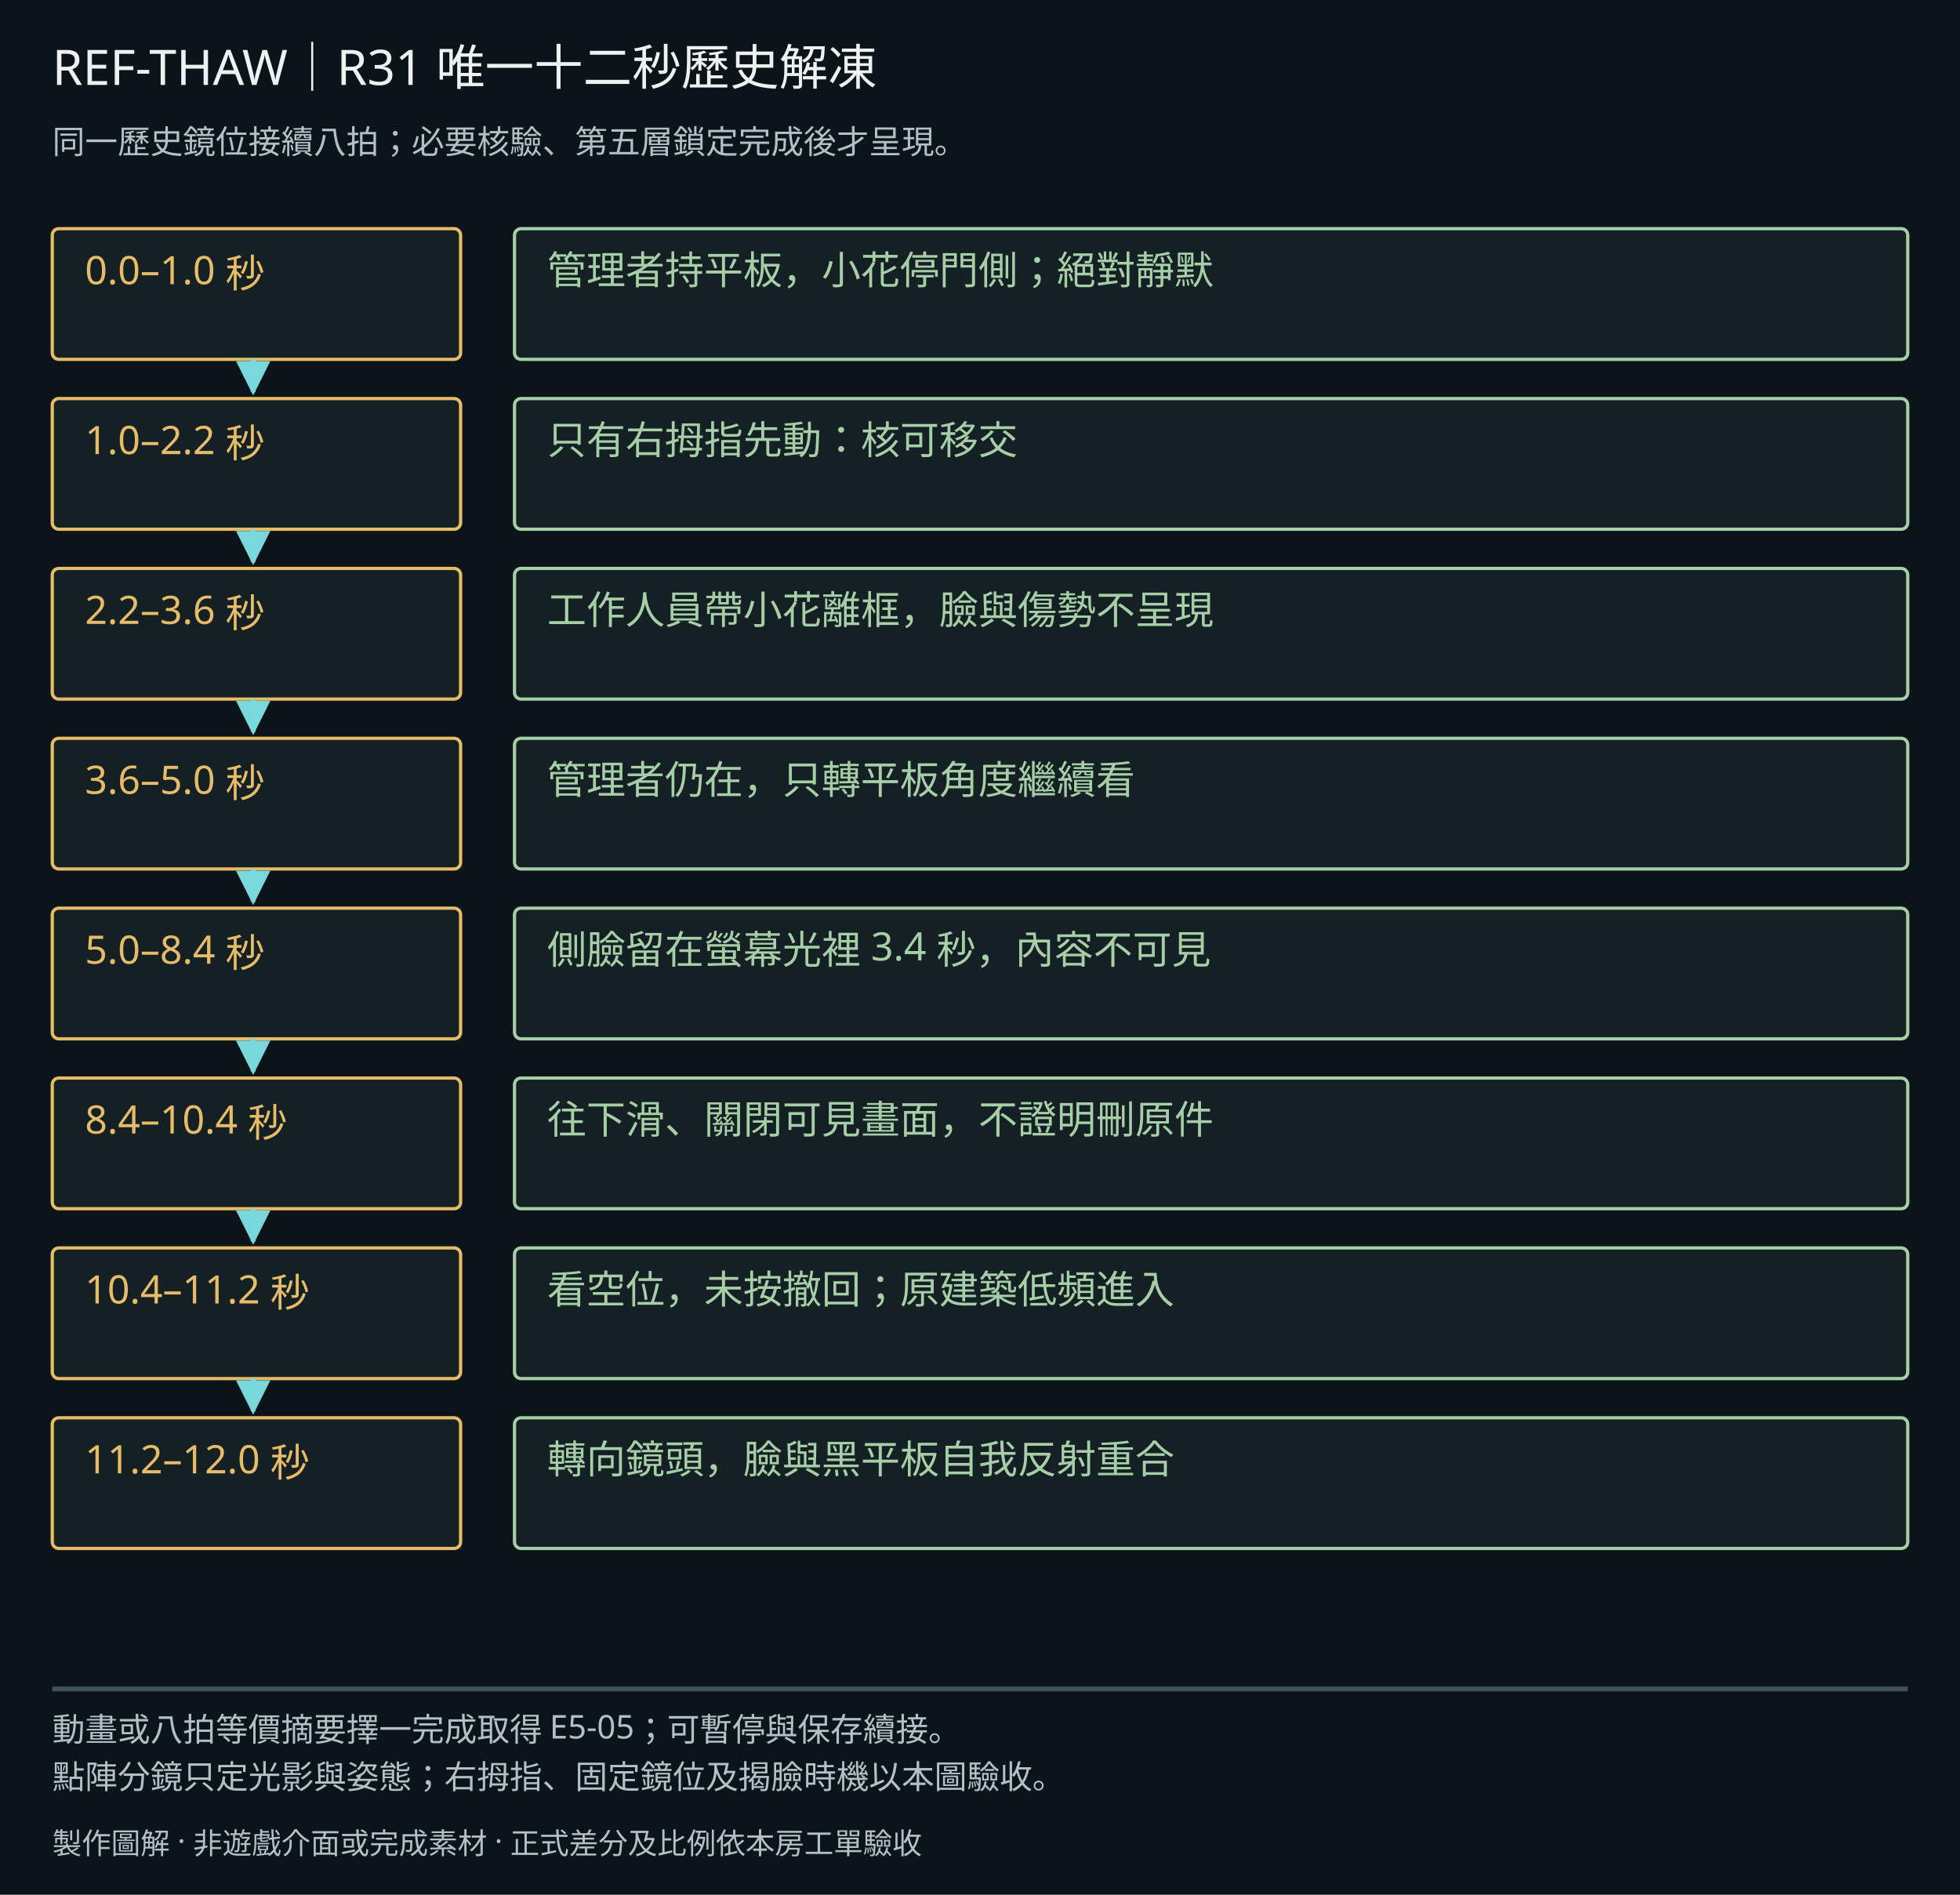
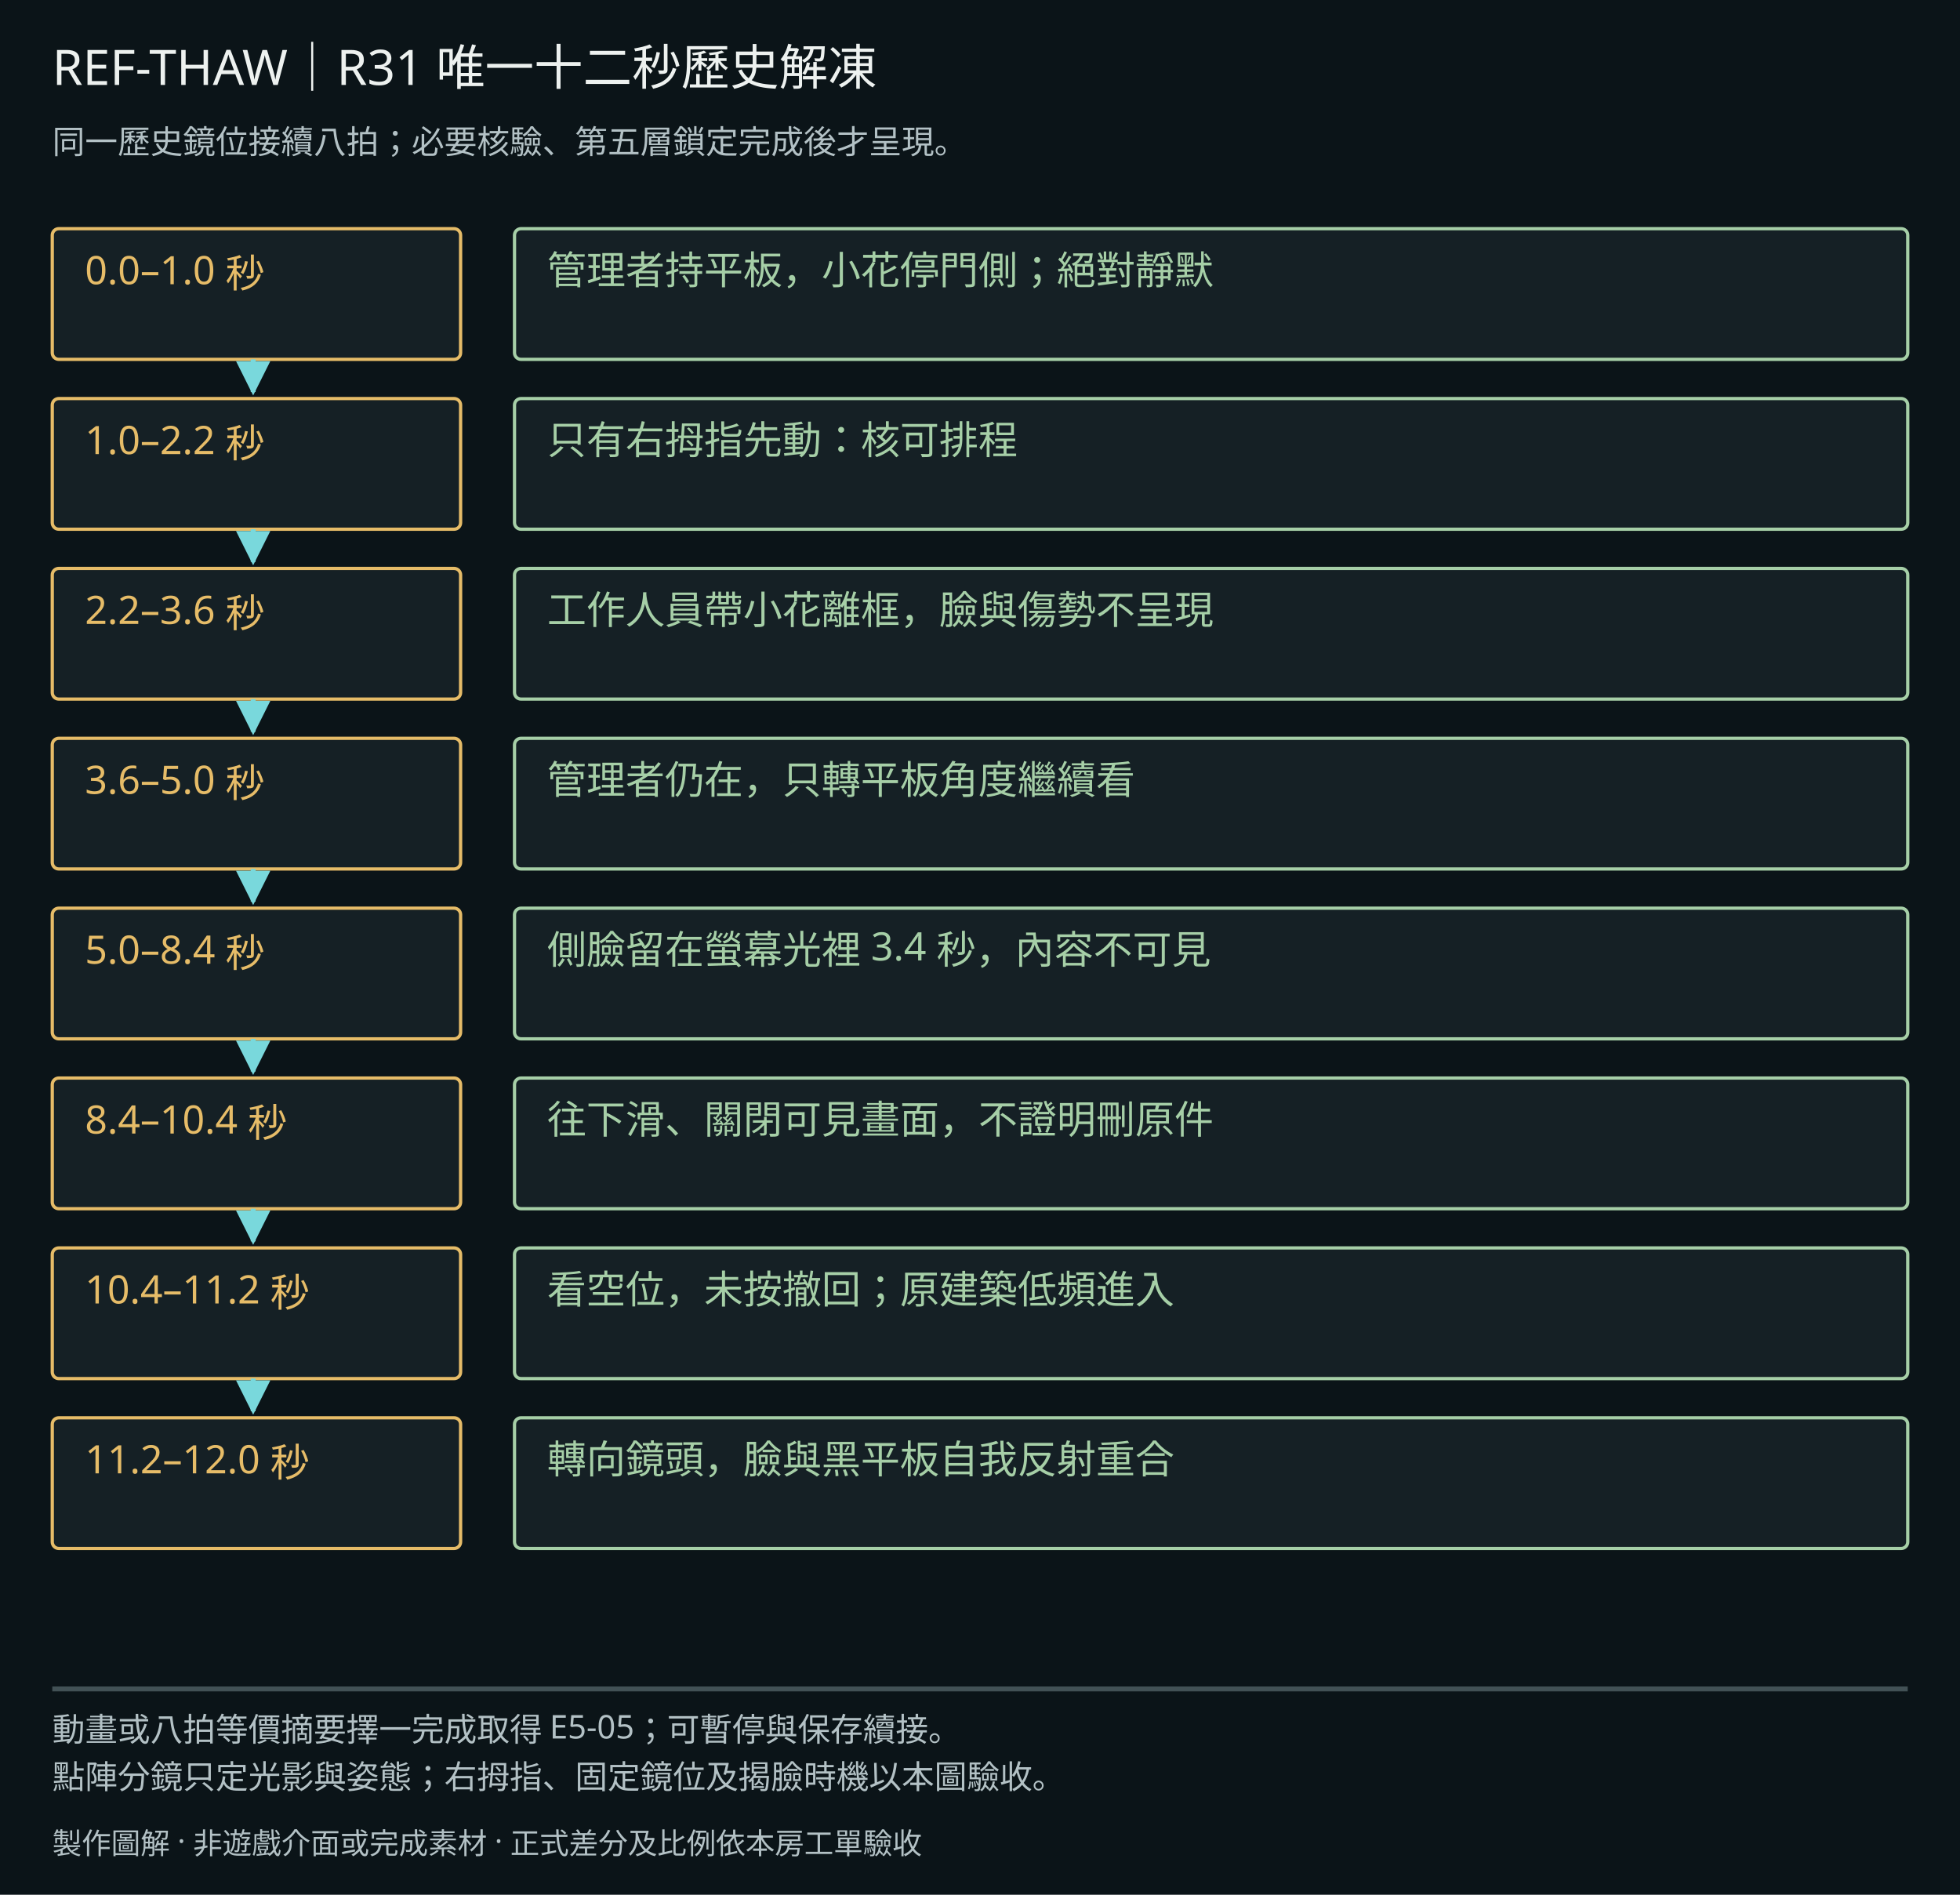
<svg xmlns="http://www.w3.org/2000/svg" width="1200" height="1160" viewBox="0 0 1200 1160" role="img" aria-labelledby="title desc">
  <defs>
    <marker id="arrow" viewBox="0 0 10 10" refX="9" refY="5" markerWidth="7" markerHeight="7" orient="auto-start-reverse">
      <path d="M0 0L10 5L0 10Z" fill="#79d8dc" />
    </marker>
  </defs>
  <style>text{font-family:"Microsoft JhengHei","Noto Sans TC",sans-serif;letter-spacing:0}</style>
  <rect width="1200" height="1160" fill="#0b1418" />
  <text x="32" y="52" font-size="30" fill="#edf1ef">REF-THAW｜R31 唯一十二秒歷史解凍</text>
  <text x="32" y="94" font-size="20" fill="#b3c1c5">同一歷史鏡位接續八拍；必要核驗、第五層鎖定完成後才呈現。</text>
  <rect x="32" y="140" width="250" height="80" rx="4" fill="#152025" stroke="#e6bc68" stroke-width="2" />
  <text x="52" y="174" font-size="24" fill="#e6bc68">0.0–1.0 秒</text>
  <text x="52" y="209" font-size="20" fill="#edf1ef" />
  <rect x="315" y="140" width="853" height="80" rx="4" fill="#152025" stroke="#a6cfa7" stroke-width="2" />
  <text x="335" y="174" font-size="24" fill="#a6cfa7">管理者持平板，小花停門側；絕對靜默</text>
  <text x="335" y="209" font-size="20" fill="#edf1ef" />
  <polyline points="155,220 155,240" fill="none" stroke="#79d8dc" stroke-width="3" marker-end="url(#arrow)" />
  <rect x="32" y="244" width="250" height="80" rx="4" fill="#152025" stroke="#e6bc68" stroke-width="2" />
  <text x="52" y="278" font-size="24" fill="#e6bc68">1.0–2.2 秒</text>
  <text x="52" y="313" font-size="20" fill="#edf1ef" />
  <rect x="315" y="244" width="853" height="80" rx="4" fill="#152025" stroke="#a6cfa7" stroke-width="2" />
-   <text x="335" y="278" font-size="24" fill="#a6cfa7">只有右拇指先動：核可移交</text>
+   <text x="335" y="278" font-size="24" fill="#a6cfa7">只有右拇指先動：核可排程</text>
  <text x="335" y="313" font-size="20" fill="#edf1ef" />
  <polyline points="155,324 155,344" fill="none" stroke="#79d8dc" stroke-width="3" marker-end="url(#arrow)" />
  <rect x="32" y="348" width="250" height="80" rx="4" fill="#152025" stroke="#e6bc68" stroke-width="2" />
  <text x="52" y="382" font-size="24" fill="#e6bc68">2.2–3.6 秒</text>
  <text x="52" y="417" font-size="20" fill="#edf1ef" />
  <rect x="315" y="348" width="853" height="80" rx="4" fill="#152025" stroke="#a6cfa7" stroke-width="2" />
  <text x="335" y="382" font-size="24" fill="#a6cfa7">工作人員帶小花離框，臉與傷勢不呈現</text>
  <text x="335" y="417" font-size="20" fill="#edf1ef" />
  <polyline points="155,428 155,448" fill="none" stroke="#79d8dc" stroke-width="3" marker-end="url(#arrow)" />
  <rect x="32" y="452" width="250" height="80" rx="4" fill="#152025" stroke="#e6bc68" stroke-width="2" />
  <text x="52" y="486" font-size="24" fill="#e6bc68">3.6–5.0 秒</text>
  <text x="52" y="521" font-size="20" fill="#edf1ef" />
  <rect x="315" y="452" width="853" height="80" rx="4" fill="#152025" stroke="#a6cfa7" stroke-width="2" />
  <text x="335" y="486" font-size="24" fill="#a6cfa7">管理者仍在，只轉平板角度繼續看</text>
  <text x="335" y="521" font-size="20" fill="#edf1ef" />
  <polyline points="155,532 155,552" fill="none" stroke="#79d8dc" stroke-width="3" marker-end="url(#arrow)" />
  <rect x="32" y="556" width="250" height="80" rx="4" fill="#152025" stroke="#e6bc68" stroke-width="2" />
  <text x="52" y="590" font-size="24" fill="#e6bc68">5.0–8.4 秒</text>
  <text x="52" y="625" font-size="20" fill="#edf1ef" />
  <rect x="315" y="556" width="853" height="80" rx="4" fill="#152025" stroke="#a6cfa7" stroke-width="2" />
  <text x="335" y="590" font-size="24" fill="#a6cfa7">側臉留在螢幕光裡 3.4 秒，內容不可見</text>
  <text x="335" y="625" font-size="20" fill="#edf1ef" />
  <polyline points="155,636 155,656" fill="none" stroke="#79d8dc" stroke-width="3" marker-end="url(#arrow)" />
  <rect x="32" y="660" width="250" height="80" rx="4" fill="#152025" stroke="#e6bc68" stroke-width="2" />
  <text x="52" y="694" font-size="24" fill="#e6bc68">8.4–10.4 秒</text>
  <text x="52" y="729" font-size="20" fill="#edf1ef" />
  <rect x="315" y="660" width="853" height="80" rx="4" fill="#152025" stroke="#a6cfa7" stroke-width="2" />
  <text x="335" y="694" font-size="24" fill="#a6cfa7">往下滑、關閉可見畫面，不證明刪原件</text>
  <text x="335" y="729" font-size="20" fill="#edf1ef" />
  <polyline points="155,740 155,760" fill="none" stroke="#79d8dc" stroke-width="3" marker-end="url(#arrow)" />
  <rect x="32" y="764" width="250" height="80" rx="4" fill="#152025" stroke="#e6bc68" stroke-width="2" />
  <text x="52" y="798" font-size="24" fill="#e6bc68">10.4–11.2 秒</text>
  <text x="52" y="833" font-size="20" fill="#edf1ef" />
  <rect x="315" y="764" width="853" height="80" rx="4" fill="#152025" stroke="#a6cfa7" stroke-width="2" />
  <text x="335" y="798" font-size="24" fill="#a6cfa7">看空位，未按撤回；原建築低頻進入</text>
  <text x="335" y="833" font-size="20" fill="#edf1ef" />
  <polyline points="155,844 155,864" fill="none" stroke="#79d8dc" stroke-width="3" marker-end="url(#arrow)" />
  <rect x="32" y="868" width="250" height="80" rx="4" fill="#152025" stroke="#e6bc68" stroke-width="2" />
  <text x="52" y="902" font-size="24" fill="#e6bc68">11.2–12.0 秒</text>
  <text x="52" y="937" font-size="20" fill="#edf1ef" />
  <rect x="315" y="868" width="853" height="80" rx="4" fill="#152025" stroke="#a6cfa7" stroke-width="2" />
  <text x="335" y="902" font-size="24" fill="#a6cfa7">轉向鏡頭，臉與黑平板自我反射重合</text>
  <text x="335" y="937" font-size="20" fill="#edf1ef" />
  <polyline points="32,1034 1168,1034" fill="none" stroke="#425155" stroke-width="3" />
  <text x="32" y="1066" font-size="20" fill="#b3c1c5">動畫或八拍等價摘要擇一完成取得 E5-05；可暫停與保存續接。</text>
  <text x="32" y="1095" font-size="20" fill="#b3c1c5">點陣分鏡只定光影與姿態；右拇指、固定鏡位及揭臉時機以本圖驗收。</text>
  <text x="32" y="1135" font-size="18" fill="#b3c1c5">製作圖解 · 非遊戲介面或完成素材 · 正式差分及比例依本房工單驗收</text>
</svg>
